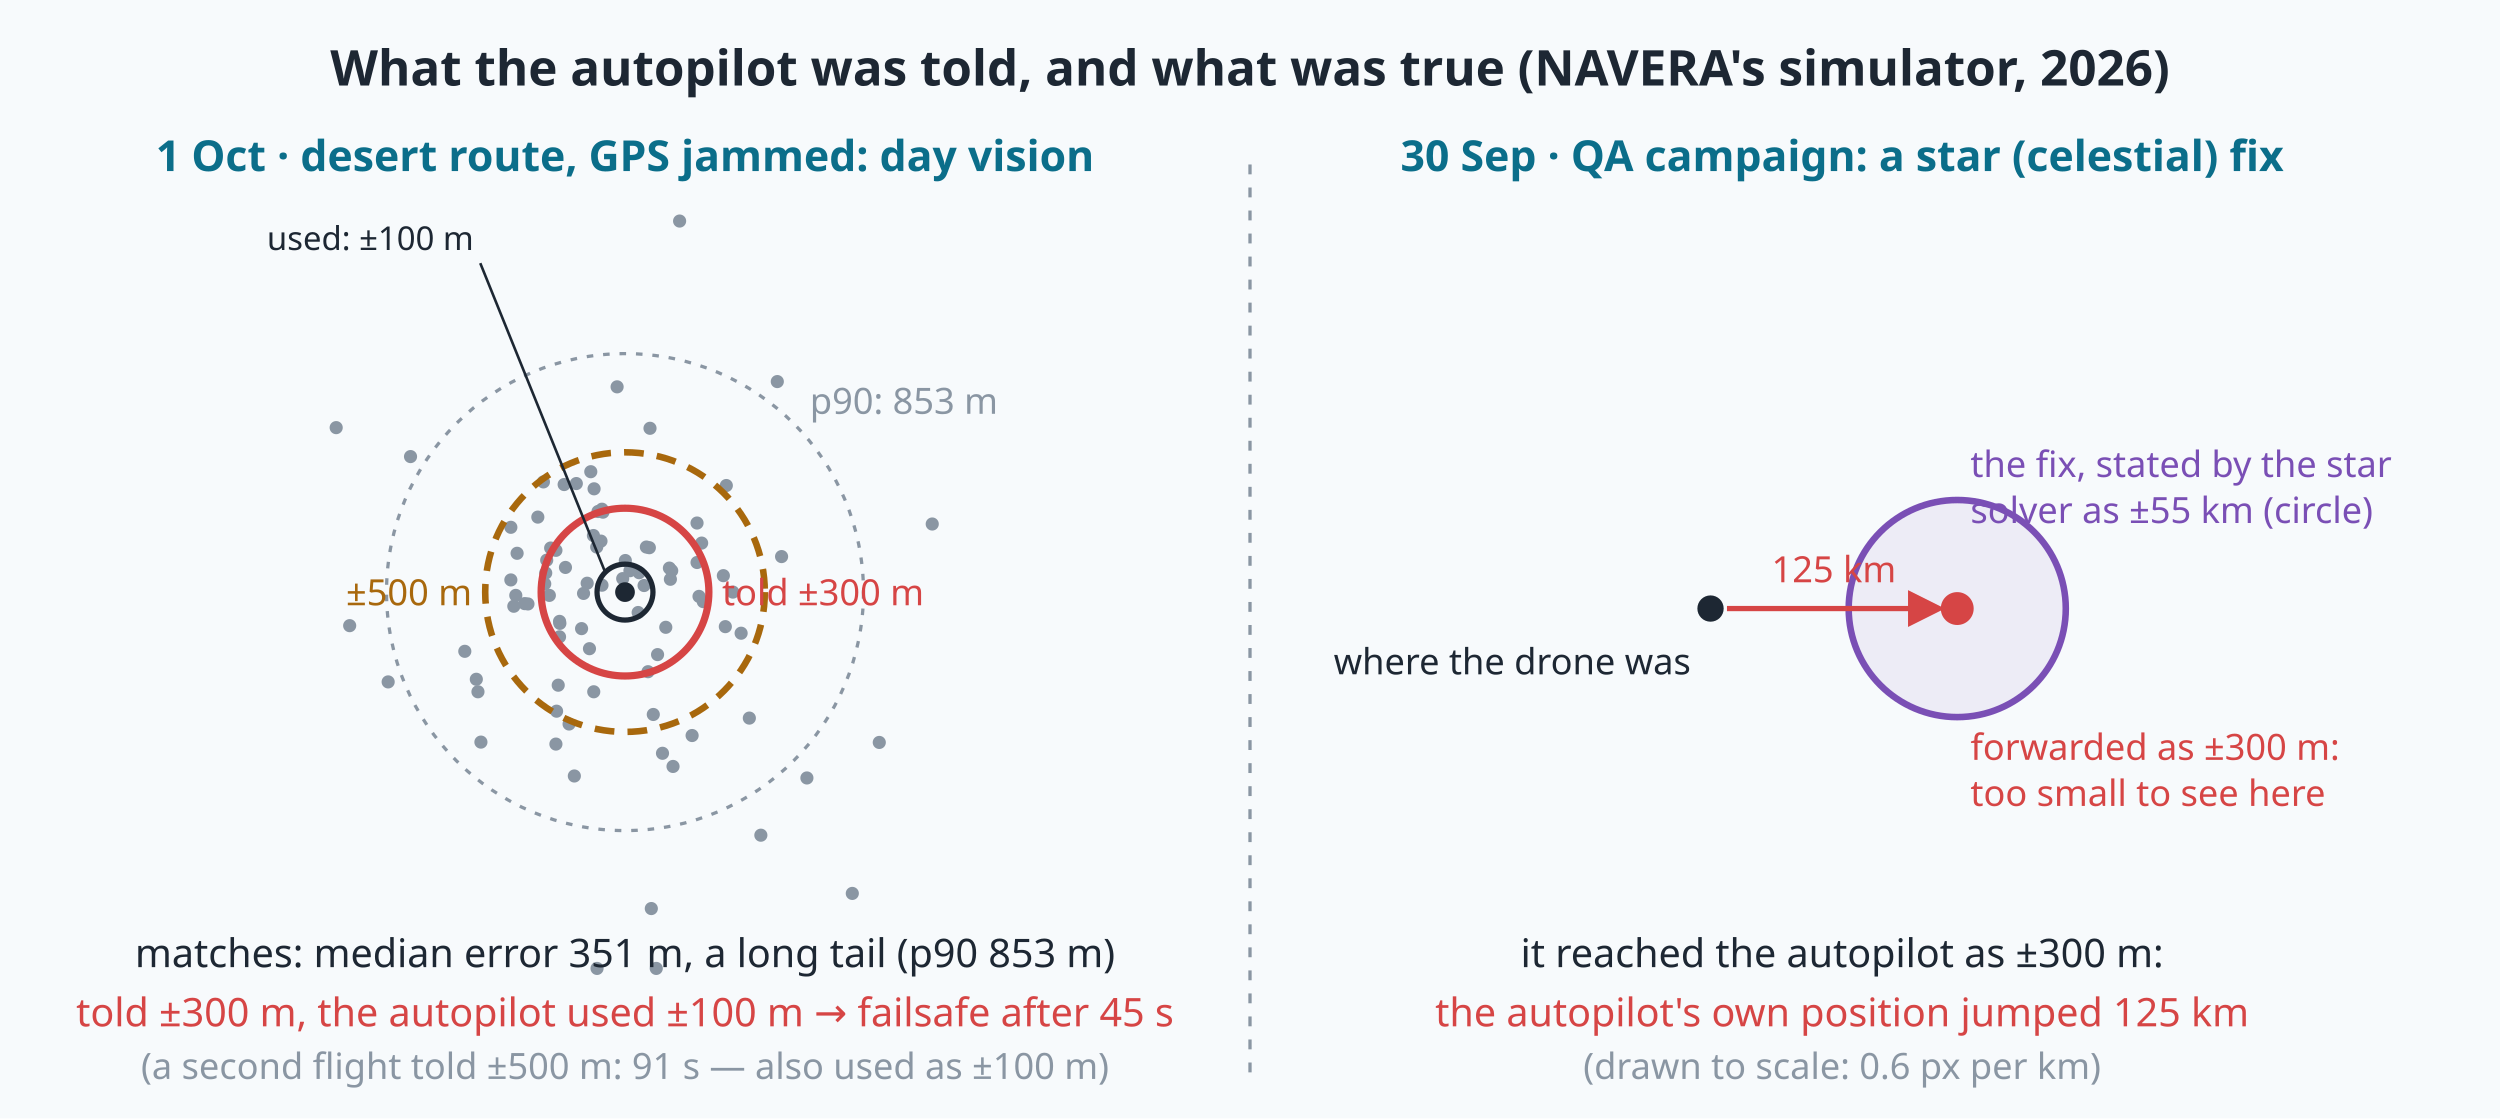
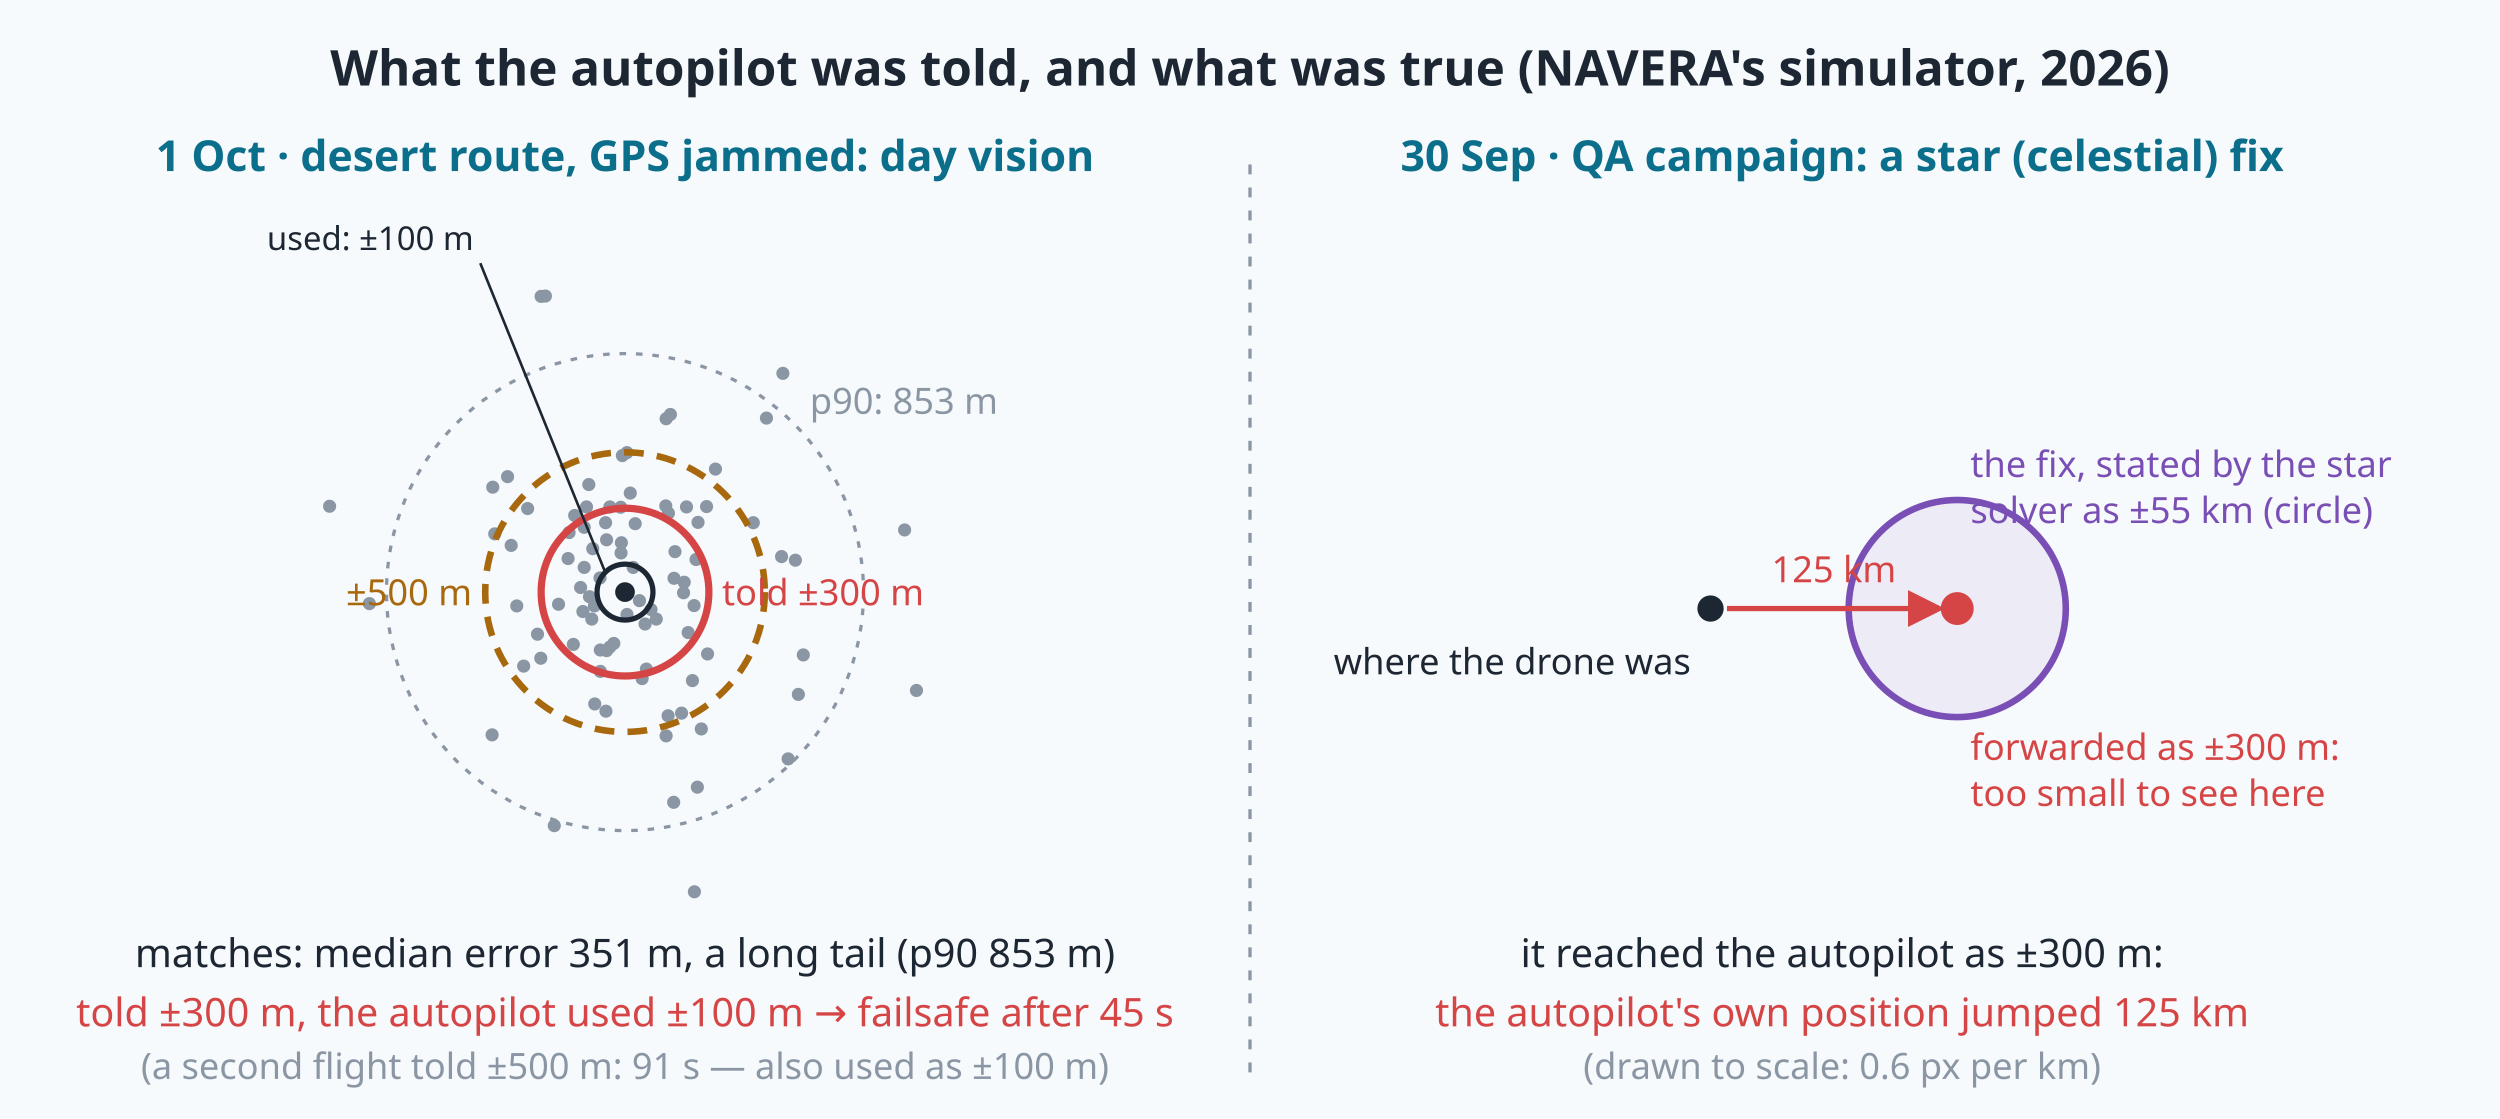
<svg xmlns="http://www.w3.org/2000/svg" viewBox="0 0 760 340" font-family="sans-serif" font-size="13">
  <rect width="760" height="340" fill="#f7fafc" />
  <defs>
    <marker id="mi" viewBox="0 0 10 10" refX="8" refY="5" markerWidth="7" markerHeight="7" orient="auto-start-reverse">
      <path d="M0 0L10 5L0 10z" fill="#1d2733" />
    </marker>
    <marker id="mr" viewBox="0 0 10 10" refX="8" refY="5" markerWidth="7" markerHeight="7" orient="auto-start-reverse">
      <path d="M0 0L10 5L0 10z" fill="#d64545" />
    </marker>
    <marker id="mb" viewBox="0 0 10 10" refX="8" refY="5" markerWidth="7" markerHeight="7" orient="auto-start-reverse">
      <path d="M0 0L10 5L0 10z" fill="#0b6e8a" />
    </marker>
    <marker id="mo" viewBox="0 0 10 10" refX="8" refY="5" markerWidth="7" markerHeight="7" orient="auto-start-reverse">
      <path d="M0 0L10 5L0 10z" fill="#a8680d" />
    </marker>
    <marker id="mg" viewBox="0 0 10 10" refX="8" refY="5" markerWidth="7" markerHeight="7" orient="auto-start-reverse">
      <path d="M0 0L10 5L0 10z" fill="#8a96a3" />
    </marker>
    <marker id="mn" viewBox="0 0 10 10" refX="8" refY="5" markerWidth="7" markerHeight="7" orient="auto-start-reverse">
      <path d="M0 0L10 5L0 10z" fill="#2e9e4f" />
    </marker>
  </defs>
  <text x="380.0" y="26.0" text-anchor="middle" font-size="15" fill="#1d2733" font-weight="bold">What the autopilot was told, and what was true (NAVERA's simulator, 2026)</text>
  <text x="190.0" y="52.0" text-anchor="middle" font-size="13" fill="#0b6e8a" font-weight="bold">1 Oct · desert route, GPS jammed: day vision</text>
-   <circle cx="199.5" cy="294.4" r="2.0" fill="#8a96a3" />
-   <circle cx="155.3" cy="160.3" r="2.0" fill="#8a96a3" />
-   <circle cx="170.1" cy="188.9" r="2.0" fill="#8a96a3" />
-   <circle cx="194.0" cy="186.2" r="2.0" fill="#8a96a3" />
-   <circle cx="202.4" cy="190.7" r="2.0" fill="#8a96a3" />
-   <circle cx="155.3" cy="176.3" r="2.0" fill="#8a96a3" />
-   <circle cx="169.0" cy="167.3" r="2.0" fill="#8a96a3" />
-   <circle cx="203.8" cy="176.1" r="2.0" fill="#8a96a3" />
-   <circle cx="165.2" cy="146.5" r="2.0" fill="#8a96a3" />
-   <circle cx="174.6" cy="235.9" r="2.0" fill="#8a96a3" />
-   <circle cx="219.9" cy="175.0" r="2.0" fill="#8a96a3" />
-   <circle cx="173.0" cy="220.1" r="2.0" fill="#8a96a3" />
-   <circle cx="167.4" cy="166.6" r="2.0" fill="#8a96a3" />
-   <circle cx="206.6" cy="67.2" r="2.0" fill="#8a96a3" />
-   <circle cx="183.3" cy="155.7" r="2.0" fill="#8a96a3" />
-   <circle cx="181.4" cy="166.3" r="2.0" fill="#8a96a3" />
-   <circle cx="204.6" cy="233.0" r="2.0" fill="#8a96a3" />
-   <circle cx="180.5" cy="210.3" r="2.0" fill="#8a96a3" />
-   <circle cx="189.3" cy="175.9" r="2.0" fill="#8a96a3" />
-   <circle cx="197.4" cy="166.5" r="2.0" fill="#8a96a3" />
-   <circle cx="175.2" cy="147.0" r="2.0" fill="#8a96a3" />
-   <circle cx="170.2" cy="189.5" r="2.0" fill="#8a96a3" />
-   <circle cx="211.9" cy="159.0" r="2.0" fill="#8a96a3" />
-   <circle cx="236.3" cy="116.0" r="2.0" fill="#8a96a3" />
-   <circle cx="156.2" cy="184.3" r="2.0" fill="#8a96a3" />
-   <circle cx="181.8" cy="155.5" r="2.0" fill="#8a96a3" />
-   <circle cx="220.8" cy="147.6" r="2.0" fill="#8a96a3" />
-   <circle cx="166.2" cy="170.3" r="2.0" fill="#8a96a3" />
-   <circle cx="163.5" cy="157.2" r="2.0" fill="#8a96a3" />
-   <circle cx="210.4" cy="223.6" r="2.0" fill="#8a96a3" />
-   <circle cx="190.1" cy="170.4" r="2.0" fill="#8a96a3" />
-   <circle cx="203.5" cy="172.7" r="2.0" fill="#8a96a3" />
-   <circle cx="194.3" cy="174.1" r="2.0" fill="#8a96a3" />
+   <circle cx="194.4" cy="182.6" r="2.0" fill="#8a96a3" />
+   <circle cx="190.6" cy="186.8" r="2.0" fill="#8a96a3" />
+   <circle cx="192.5" cy="172.5" r="2.0" fill="#8a96a3" />
+   <circle cx="182.4" cy="175.7" r="2.0" fill="#8a96a3" />
+   <circle cx="197.9" cy="185.3" r="2.0" fill="#8a96a3" />
+   <circle cx="180.7" cy="184.2" r="2.0" fill="#8a96a3" />
+   <circle cx="179.2" cy="181.4" r="2.0" fill="#8a96a3" />
+   <circle cx="196.1" cy="189.7" r="2.0" fill="#8a96a3" />
+   <circle cx="188.8" cy="168.1" r="2.0" fill="#8a96a3" />
+   <circle cx="199.5" cy="188.2" r="2.0" fill="#8a96a3" />
+   <circle cx="179.9" cy="188.2" r="2.0" fill="#8a96a3" />
+   <circle cx="176.5" cy="178.6" r="2.0" fill="#8a96a3" />
+   <circle cx="177.2" cy="185.9" r="2.0" fill="#8a96a3" />
+   <circle cx="177.6" cy="172.5" r="2.0" fill="#8a96a3" />
+   <circle cx="188.9" cy="165.0" r="2.0" fill="#8a96a3" />
+   <circle cx="204.9" cy="175.8" r="2.0" fill="#8a96a3" />
+   <circle cx="186.6" cy="195.6" r="2.0" fill="#8a96a3" />
+   <circle cx="180.2" cy="166.8" r="2.0" fill="#8a96a3" />
+   <circle cx="184.4" cy="164.1" r="2.0" fill="#8a96a3" />
+   <circle cx="185.4" cy="196.7" r="2.0" fill="#8a96a3" />
+   <circle cx="207.8" cy="180.2" r="2.0" fill="#8a96a3" />
+   <circle cx="208.0" cy="177.0" r="2.0" fill="#8a96a3" />
+   <circle cx="184.4" cy="197.8" r="2.0" fill="#8a96a3" />
+   <circle cx="182.5" cy="197.6" r="2.0" fill="#8a96a3" />
+   <circle cx="205.2" cy="167.7" r="2.0" fill="#8a96a3" />
+   <circle cx="172.7" cy="169.8" r="2.0" fill="#8a96a3" />
+   <circle cx="169.8" cy="183.7" r="2.0" fill="#8a96a3" />
+   <circle cx="193.1" cy="159.2" r="2.0" fill="#8a96a3" />
+   <circle cx="211.0" cy="184.1" r="2.0" fill="#8a96a3" />
+   <circle cx="184.1" cy="158.9" r="2.0" fill="#8a96a3" />
+   <circle cx="174.3" cy="195.9" r="2.0" fill="#8a96a3" />
+   <circle cx="209.2" cy="192.3" r="2.0" fill="#8a96a3" />
+   <circle cx="177.6" cy="160.3" r="2.0" fill="#8a96a3" />
+   <circle cx="211.6" cy="170.1" r="2.0" fill="#8a96a3" />
+   <circle cx="196.5" cy="203.4" r="2.0" fill="#8a96a3" />
+   <circle cx="173.0" cy="161.9" r="2.0" fill="#8a96a3" />
+   <circle cx="182.5" cy="204.1" r="2.0" fill="#8a96a3" />
+   <circle cx="188.7" cy="154.2" r="2.0" fill="#8a96a3" />
+   <circle cx="185.4" cy="154.1" r="2.0" fill="#8a96a3" />
+   <circle cx="195.2" cy="206.3" r="2.0" fill="#8a96a3" />
+   <circle cx="203.2" cy="156.0" r="2.0" fill="#8a96a3" />
+   <circle cx="174.7" cy="156.7" r="2.0" fill="#8a96a3" />
+   <circle cx="178.3" cy="154.1" r="2.0" fill="#8a96a3" />
+   <circle cx="202.4" cy="153.8" r="2.0" fill="#8a96a3" />
+   <circle cx="163.4" cy="192.8" r="2.0" fill="#8a96a3" />
+   <circle cx="191.6" cy="149.9" r="2.0" fill="#8a96a3" />
+   <circle cx="212.2" cy="158.8" r="2.0" fill="#8a96a3" />
+   <circle cx="215.1" cy="198.8" r="2.0" fill="#8a96a3" />
+   <circle cx="208.7" cy="154.1" r="2.0" fill="#8a96a3" />
+   <circle cx="164.4" cy="200.1" r="2.0" fill="#8a96a3" />
+   <circle cx="157.1" cy="184.2" r="2.0" fill="#8a96a3" />
+   <circle cx="210.5" cy="206.9" r="2.0" fill="#8a96a3" />
+   <circle cx="179.0" cy="147.3" r="2.0" fill="#8a96a3" />
+   <circle cx="180.8" cy="214.0" r="2.0" fill="#8a96a3" />
+   <circle cx="214.8" cy="154.0" r="2.0" fill="#8a96a3" />
+   <circle cx="184.2" cy="216.2" r="2.0" fill="#8a96a3" />
+   <circle cx="155.4" cy="165.8" r="2.0" fill="#8a96a3" />
+   <circle cx="159.2" cy="202.5" r="2.0" fill="#8a96a3" />
+   <circle cx="160.4" cy="154.6" r="2.0" fill="#8a96a3" />
+   <circle cx="203.1" cy="217.6" r="2.0" fill="#8a96a3" />
+   <circle cx="207.2" cy="216.8" r="2.0" fill="#8a96a3" />
+   <circle cx="189.2" cy="138.5" r="2.0" fill="#8a96a3" />
+   <circle cx="190.6" cy="137.6" r="2.0" fill="#8a96a3" />
+   <circle cx="150.4" cy="162.3" r="2.0" fill="#8a96a3" />
+   <circle cx="229.0" cy="158.9" r="2.0" fill="#8a96a3" />
+   <circle cx="202.5" cy="223.7" r="2.0" fill="#8a96a3" />
+   <circle cx="217.5" cy="142.6" r="2.0" fill="#8a96a3" />
+   <circle cx="213.2" cy="221.6" r="2.0" fill="#8a96a3" />
  <circle cx="237.6" cy="169.2" r="2.0" fill="#8a96a3" />
-   <circle cx="191.5" cy="173.5" r="2.0" fill="#8a96a3" />
-   <circle cx="225.3" cy="192.5" r="2.0" fill="#8a96a3" />
-   <circle cx="267.3" cy="225.7" r="2.0" fill="#8a96a3" />
-   <circle cx="198.6" cy="217.2" r="2.0" fill="#8a96a3" />
-   <circle cx="245.3" cy="236.5" r="2.0" fill="#8a96a3" />
-   <circle cx="167.0" cy="181.0" r="2.0" fill="#8a96a3" />
-   <circle cx="283.4" cy="159.3" r="2.0" fill="#8a96a3" />
-   <circle cx="201.4" cy="229.0" r="2.0" fill="#8a96a3" />
-   <circle cx="179.6" cy="143.4" r="2.0" fill="#8a96a3" />
-   <circle cx="182.7" cy="164.5" r="2.0" fill="#8a96a3" />
-   <circle cx="124.8" cy="138.8" r="2.0" fill="#8a96a3" />
-   <circle cx="180.4" cy="162.8" r="2.0" fill="#8a96a3" />
-   <circle cx="157.2" cy="168.2" r="2.0" fill="#8a96a3" />
-   <circle cx="177.4" cy="180.4" r="2.0" fill="#8a96a3" />
-   <circle cx="160.5" cy="183.6" r="2.0" fill="#8a96a3" />
-   <circle cx="197.6" cy="130.2" r="2.0" fill="#8a96a3" />
-   <circle cx="213.8" cy="182.9" r="2.0" fill="#8a96a3" />
-   <circle cx="197.0" cy="204.2" r="2.0" fill="#8a96a3" />
-   <circle cx="176.8" cy="191.1" r="2.0" fill="#8a96a3" />
-   <circle cx="213.3" cy="165.1" r="2.0" fill="#8a96a3" />
-   <circle cx="169.7" cy="208.3" r="2.0" fill="#8a96a3" />
-   <circle cx="106.3" cy="190.2" r="2.0" fill="#8a96a3" />
-   <circle cx="183.0" cy="177.9" r="2.0" fill="#8a96a3" />
-   <circle cx="171.9" cy="172.5" r="2.0" fill="#8a96a3" />
-   <circle cx="195.8" cy="178.0" r="2.0" fill="#8a96a3" />
-   <circle cx="187.6" cy="117.6" r="2.0" fill="#8a96a3" />
-   <circle cx="196.5" cy="166.3" r="2.0" fill="#8a96a3" />
-   <circle cx="159.5" cy="183.5" r="2.0" fill="#8a96a3" />
-   <circle cx="181.5" cy="294.4" r="2.0" fill="#8a96a3" />
-   <circle cx="169.0" cy="226.2" r="2.0" fill="#8a96a3" />
-   <circle cx="102.2" cy="130.0" r="2.0" fill="#8a96a3" />
-   <circle cx="118.0" cy="207.3" r="2.0" fill="#8a96a3" />
-   <circle cx="183.0" cy="154.8" r="2.0" fill="#8a96a3" />
-   <circle cx="231.3" cy="253.9" r="2.0" fill="#8a96a3" />
-   <circle cx="170.1" cy="193.6" r="2.0" fill="#8a96a3" />
-   <circle cx="169.2" cy="216.2" r="2.0" fill="#8a96a3" />
-   <circle cx="204.2" cy="173.5" r="2.0" fill="#8a96a3" />
-   <circle cx="259.1" cy="271.6" r="2.0" fill="#8a96a3" />
-   <circle cx="179.2" cy="197.2" r="2.0" fill="#8a96a3" />
-   <circle cx="178.5" cy="177.3" r="2.0" fill="#8a96a3" />
-   <circle cx="227.8" cy="218.3" r="2.0" fill="#8a96a3" />
-   <circle cx="171.5" cy="147.3" r="2.0" fill="#8a96a3" />
-   <circle cx="222.8" cy="180.0" r="2.0" fill="#8a96a3" />
-   <circle cx="165.9" cy="174.2" r="2.0" fill="#8a96a3" />
-   <circle cx="220.5" cy="190.5" r="2.0" fill="#8a96a3" />
-   <circle cx="199.9" cy="199.0" r="2.0" fill="#8a96a3" />
-   <circle cx="211.9" cy="171.0" r="2.0" fill="#8a96a3" />
-   <circle cx="212.5" cy="181.3" r="2.0" fill="#8a96a3" />
-   <circle cx="144.8" cy="206.5" r="2.0" fill="#8a96a3" />
-   <circle cx="198.0" cy="276.2" r="2.0" fill="#8a96a3" />
-   <circle cx="145.3" cy="210.3" r="2.0" fill="#8a96a3" />
-   <circle cx="180.6" cy="148.6" r="2.0" fill="#8a96a3" />
-   <circle cx="146.2" cy="225.6" r="2.0" fill="#8a96a3" />
-   <circle cx="156.8" cy="181.0" r="2.0" fill="#8a96a3" />
-   <circle cx="165.6" cy="177.5" r="2.0" fill="#8a96a3" />
-   <circle cx="141.3" cy="198.0" r="2.0" fill="#8a96a3" />
+   <circle cx="154.3" cy="144.9" r="2.0" fill="#8a96a3" />
+   <circle cx="149.8" cy="148.1" r="2.0" fill="#8a96a3" />
+   <circle cx="241.8" cy="170.3" r="2.0" fill="#8a96a3" />
+   <circle cx="202.5" cy="127.3" r="2.0" fill="#8a96a3" />
+   <circle cx="203.8" cy="126.0" r="2.0" fill="#8a96a3" />
+   <circle cx="244.2" cy="199.1" r="2.0" fill="#8a96a3" />
+   <circle cx="149.6" cy="223.4" r="2.0" fill="#8a96a3" />
+   <circle cx="242.7" cy="211.1" r="2.0" fill="#8a96a3" />
+   <circle cx="212.0" cy="239.3" r="2.0" fill="#8a96a3" />
+   <circle cx="204.8" cy="243.9" r="2.0" fill="#8a96a3" />
+   <circle cx="233.0" cy="127.1" r="2.0" fill="#8a96a3" />
+   <circle cx="239.6" cy="230.7" r="2.0" fill="#8a96a3" />
+   <circle cx="168.5" cy="251.0" r="2.0" fill="#8a96a3" />
+   <circle cx="112.3" cy="183.5" r="2.0" fill="#8a96a3" />
+   <circle cx="238.0" cy="113.5" r="2.0" fill="#8a96a3" />
+   <circle cx="275.0" cy="161.1" r="2.0" fill="#8a96a3" />
+   <circle cx="165.8" cy="90.0" r="2.0" fill="#8a96a3" />
+   <circle cx="211.1" cy="271.1" r="2.0" fill="#8a96a3" />
+   <circle cx="100.2" cy="153.9" r="2.0" fill="#8a96a3" />
+   <circle cx="164.5" cy="90.1" r="2.0" fill="#8a96a3" />
+   <circle cx="278.6" cy="209.9" r="2.0" fill="#8a96a3" />
  <circle cx="190.0" cy="180.0" r="72.5" stroke="#8a96a3" fill="none" stroke-width="1.0" stroke-dasharray="2 3" fill-opacity="1.0" />
  <circle cx="190.0" cy="180.0" r="25.5" stroke="#d64545" fill="none" stroke-width="2.2" fill-opacity="1.0" />
  <circle cx="190.0" cy="180.0" r="42.5" stroke="#a8680d" fill="none" stroke-width="2.0" stroke-dasharray="6 4" fill-opacity="1.0" />
  <circle cx="190.0" cy="180.0" r="8.5" stroke="#1d2733" fill="none" stroke-width="1.6" fill-opacity="1.0" />
  <circle cx="190.0" cy="180.0" r="3" fill="#1d2733" />
  <text x="246.2" y="125.8" text-anchor="start" font-size="11" fill="#8a96a3" font-weight="normal">p90: 853 m</text>
  <text x="219.5" y="184.0" text-anchor="start" font-size="11" fill="#d64545" font-weight="normal">told ±300 m</text>
  <text x="143.5" y="184.0" text-anchor="end" font-size="11" fill="#a8680d" font-weight="normal">±500 m</text>
  <text x="144.0" y="76.0" text-anchor="end" font-size="10" fill="#1d2733" font-weight="normal">used: ±100 m</text>
  <line x1="146.0" y1="80.0" x2="184.0" y2="174.0" stroke="#1d2733" stroke-width="0.8" />
  <text x="190.0" y="294.0" text-anchor="middle" font-size="12" fill="#1d2733" font-weight="normal">matches: median error 351 m, a long tail (p90 853 m)</text>
  <text x="190.0" y="312.0" text-anchor="middle" font-size="12" fill="#d64545" font-weight="normal">told ±300 m, the autopilot used ±100 m → failsafe after 45 s</text>
  <text x="190.0" y="328.0" text-anchor="middle" font-size="11" fill="#8a96a3" font-weight="normal">(a second flight told ±500 m: 91 s — also used as ±100 m)</text>
  <text x="560.0" y="52.0" text-anchor="middle" font-size="13" fill="#0b6e8a" font-weight="bold">30 Sep · QA campaign: a star (celestial) fix</text>
  <circle cx="595.0" cy="185.0" r="33.0" stroke="#7a4fb5" fill="#7a4fb5" stroke-width="2" fill-opacity="0.08" />
  <circle cx="520.0" cy="185.0" r="4" fill="#1d2733" />
  <text x="514.0" y="205.0" text-anchor="end" font-size="11" fill="#1d2733" font-weight="normal">where the drone was</text>
  <circle cx="595.0" cy="185.0" r="5" fill="#d64545" />
  <line x1="525.0" y1="185.0" x2="589.0" y2="185.0" stroke="#d64545" stroke-width="1.6" marker-end="url(#mr)" />
  <text x="599.0" y="145.0" text-anchor="start" font-size="11" fill="#7a4fb5" font-weight="normal">the fix, stated by the star</text>
  <text x="599.0" y="159.0" text-anchor="start" font-size="11" fill="#7a4fb5" font-weight="normal">solver as ±55 km (circle)</text>
  <text x="599.0" y="231.0" text-anchor="start" font-size="11" fill="#d64545" font-weight="normal">forwarded as ±300 m:</text>
  <text x="599.0" y="245.0" text-anchor="start" font-size="11" fill="#d64545" font-weight="normal">too small to see here</text>
  <text x="557.5" y="177.0" text-anchor="middle" font-size="11" fill="#d64545" font-weight="normal">125 km</text>
  <text x="560.0" y="294.0" text-anchor="middle" font-size="12" fill="#1d2733" font-weight="normal">it reached the autopilot as ±300 m:</text>
  <text x="560.0" y="312.0" text-anchor="middle" font-size="12" fill="#d64545" font-weight="normal">the autopilot's own position jumped 125 km</text>
  <text x="560.0" y="328.0" text-anchor="middle" font-size="11" fill="#8a96a3" font-weight="normal">(drawn to scale: 0.6 px per km)</text>
  <line x1="380.0" y1="50.0" x2="380.0" y2="330.0" stroke="#8a96a3" stroke-width="1" stroke-dasharray="3 4" />
</svg>
